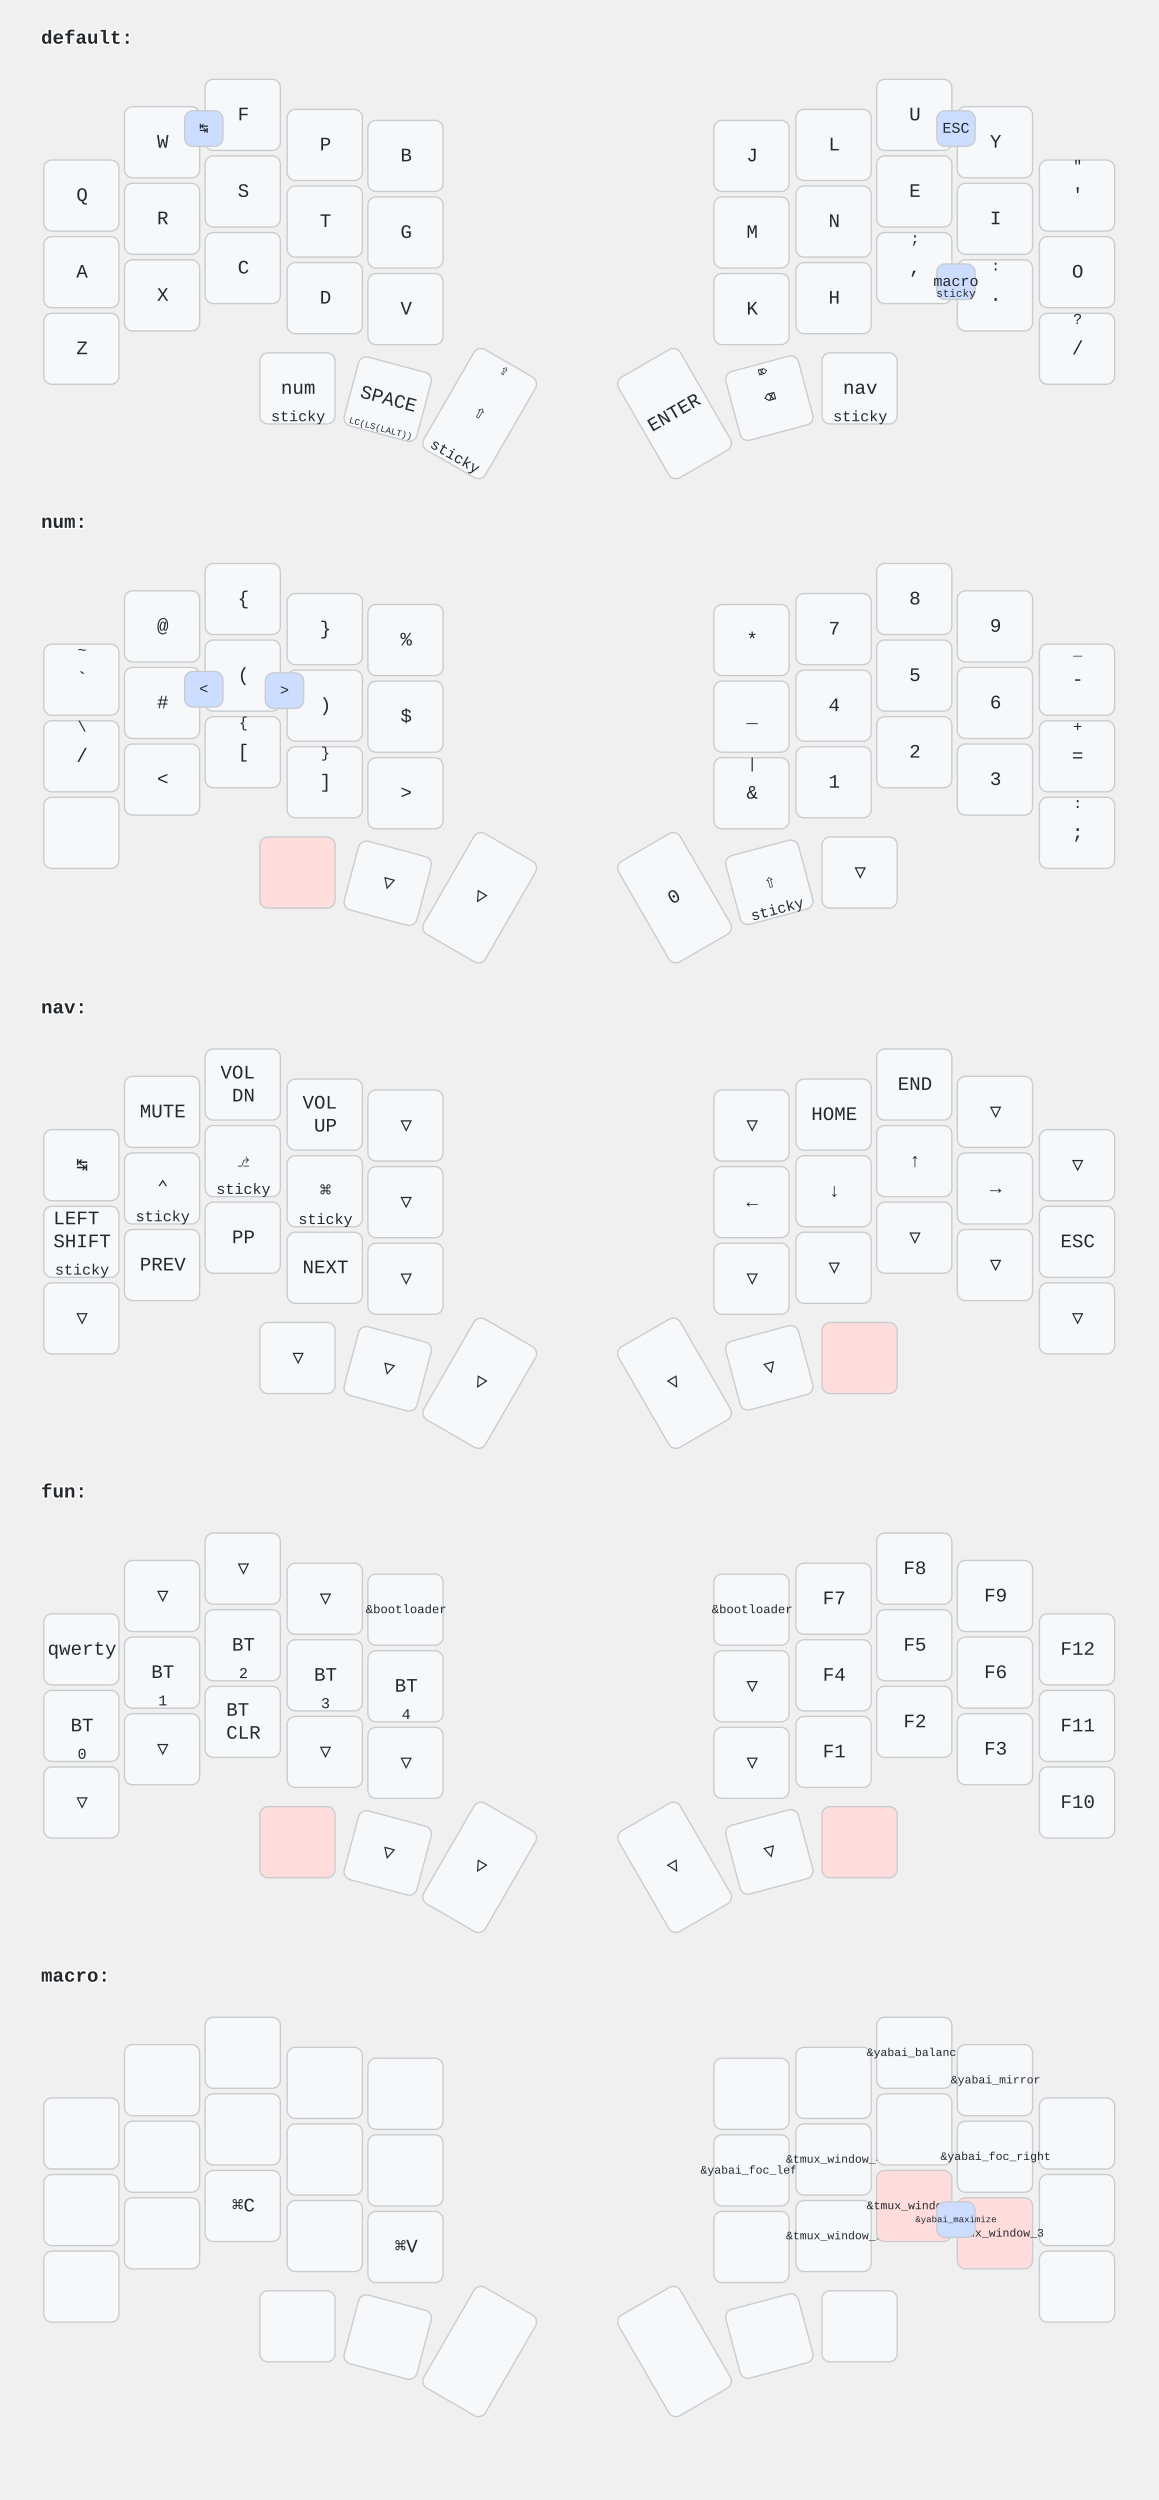
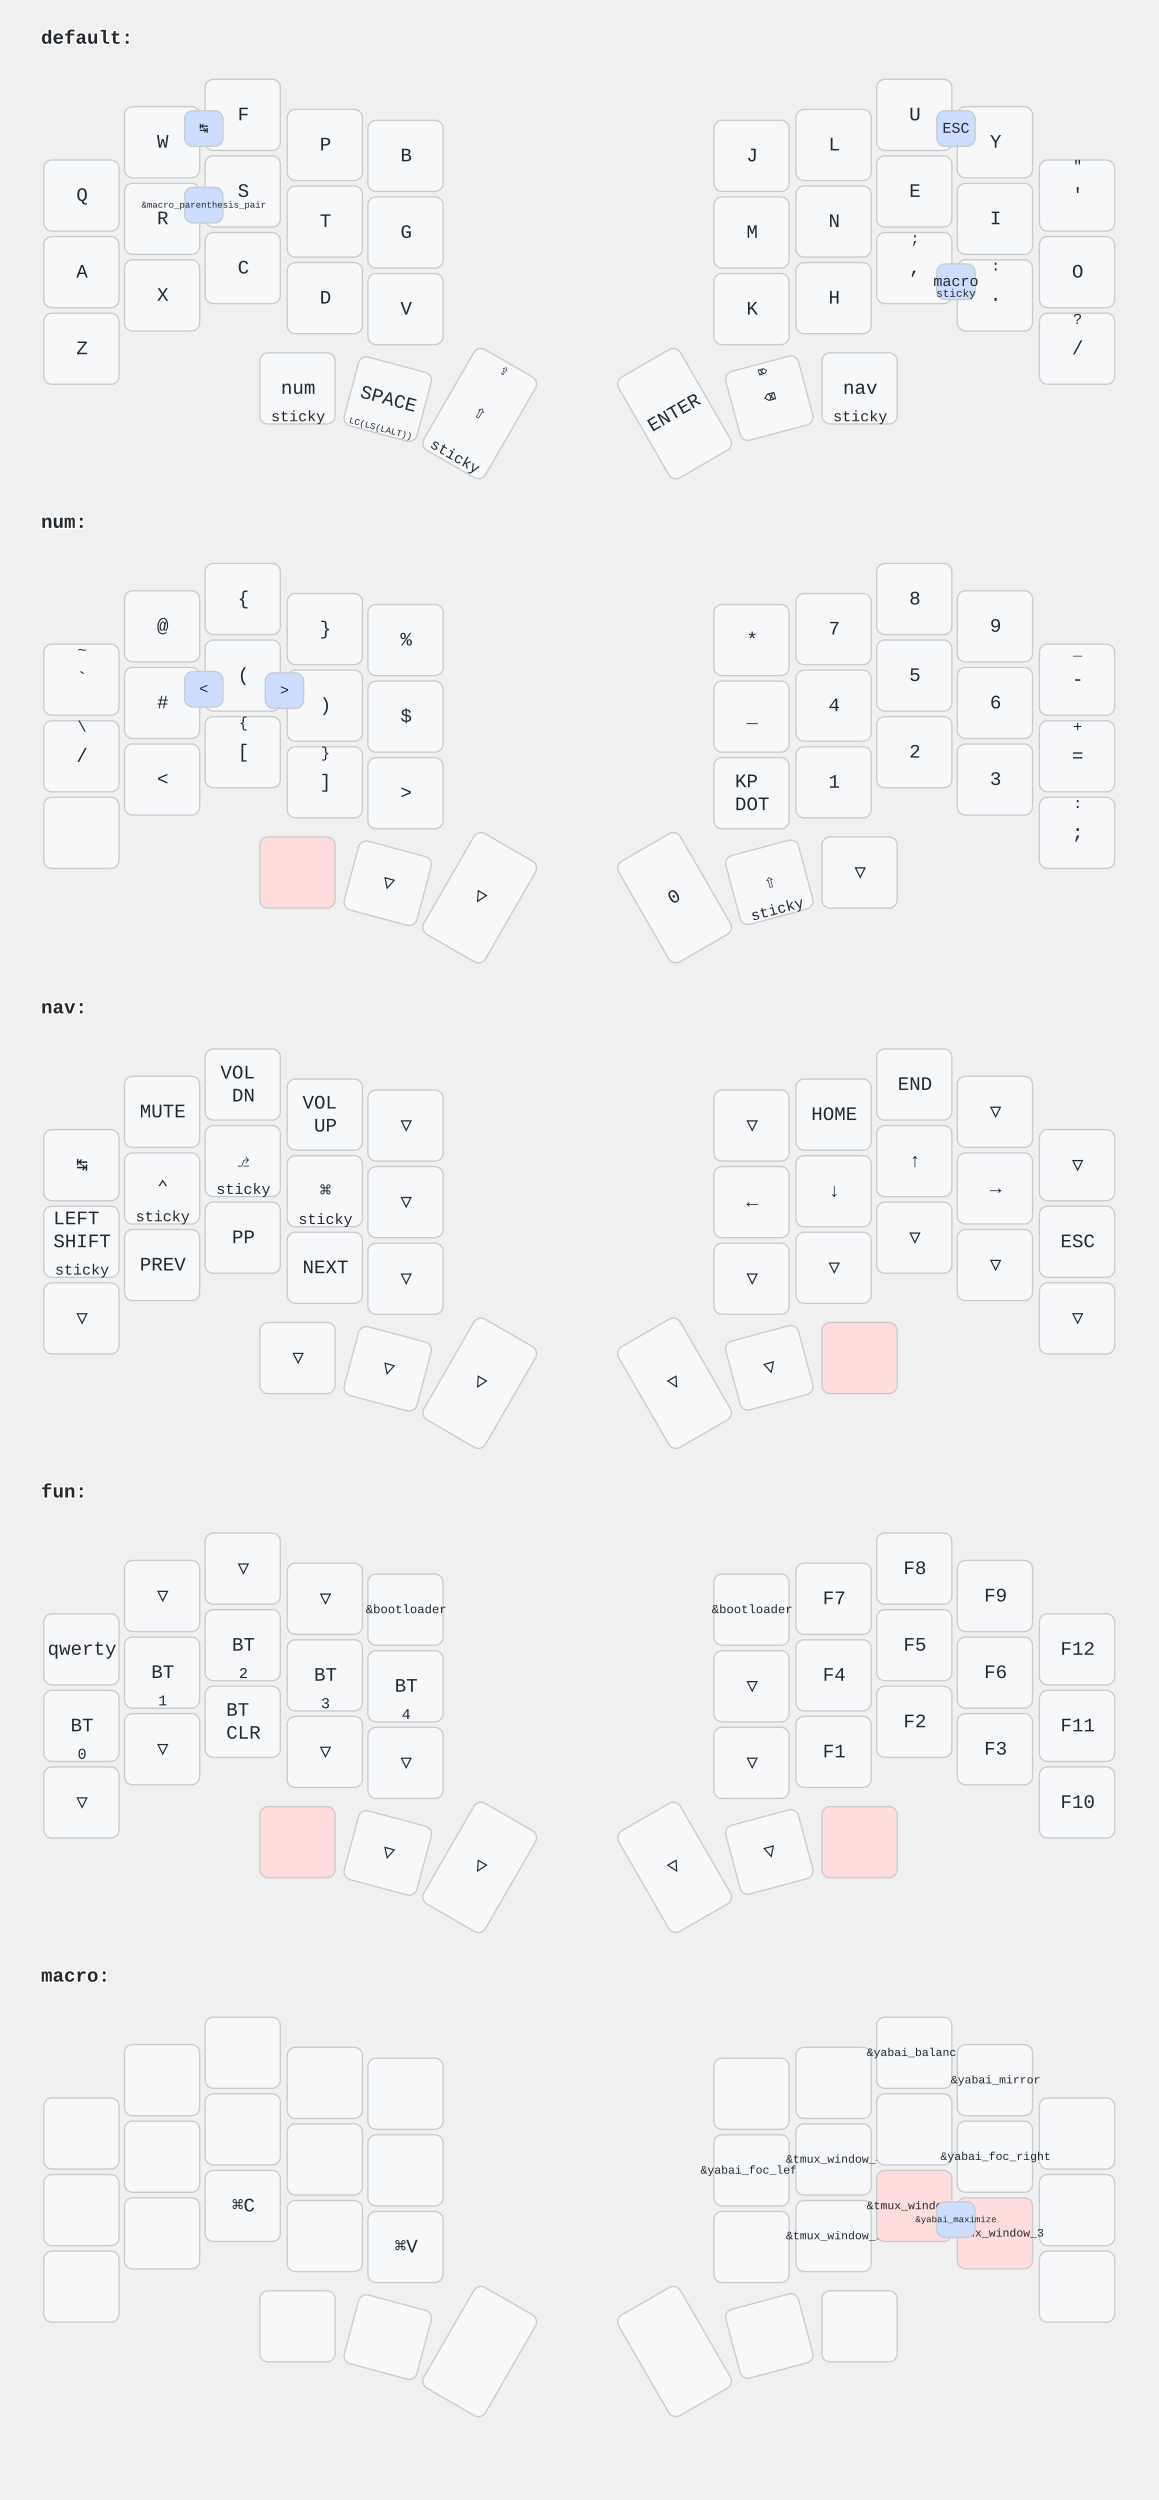
<svg xmlns="http://www.w3.org/2000/svg" width="847" height="1828" viewBox="0 0 847 1828" class="keymap">
  <style>/* font and background color specifications */
svg {
    font-family: SFMono-Regular,Consolas,Liberation Mono,Menlo,monospace;
    font-size: 14px;
    font-kerning: normal;
    text-rendering: optimizeLegibility;
    fill: #24292e;
}

/* default key styling */
rect {
    fill: #f6f8fa;
    stroke: #c9cccf;
    stroke-width: 1;
}

/* color accent for combo boxes */
rect.combo {
    fill: #cdf;
}

/* color accent for held keys */
rect.held, rect.combo.held {
    fill: #fdd;
}

/* color accent for ghost (optional) keys */
rect.ghost, rect.combo.ghost {
    fill: #ddd;
}

text {
    text-anchor: middle;
    dominant-baseline: middle;
}

/* styling for layer labels */
text.label {
    font-weight: bold;
    text-anchor: start;
    stroke: white;
    stroke-width: 2;
    paint-order: stroke;
}

/* styling for combo tap, and key hold/shifted label text */
text.combo, text.hold, text.shifted {
    font-size: 11px;
}

text.hold {
    text-anchor: middle;
    dominant-baseline: auto;
}

text.shifted {
    text-anchor: middle;
    dominant-baseline: hanging;
}

/* styling for hold/shifted label text in combo box */
text.combo.hold, text.combo.shifted {
    font-size: 8px;
}

/* styling for combo dendrons */
path {
    stroke-width: 1;
    stroke: gray;
    fill: none;
}
</style>
  <g transform="translate(30, 0)" class="layer-default">
    <text x="0" y="28" class="label">default:</text>
    <g transform="translate(0, 56)">
      <g transform="translate(30, 87)" class="key keypos-0">
        <rect rx="6" ry="6" x="-28" y="-26" width="55" height="52" class="key" />
        <text x="0" y="0" class="key tap">Q</text>
      </g>
      <g transform="translate(89, 48)" class="key keypos-1">
        <rect rx="6" ry="6" x="-28" y="-26" width="55" height="52" class="key" />
        <text x="0" y="0" class="key tap">W</text>
      </g>
      <g transform="translate(148, 28)" class="key keypos-2">
        <rect rx="6" ry="6" x="-28" y="-26" width="55" height="52" class="key" />
        <text x="0" y="0" class="key tap">F</text>
      </g>
      <g transform="translate(208, 50)" class="key keypos-3">
        <rect rx="6" ry="6" x="-28" y="-26" width="55" height="52" class="key" />
        <text x="0" y="0" class="key tap">P</text>
      </g>
      <g transform="translate(267, 58)" class="key keypos-4">
        <rect rx="6" ry="6" x="-28" y="-26" width="55" height="52" class="key" />
        <text x="0" y="0" class="key tap">B</text>
      </g>
      <g transform="translate(520, 58)" class="key keypos-5">
        <rect rx="6" ry="6" x="-28" y="-26" width="55" height="52" class="key" />
        <text x="0" y="0" class="key tap">J</text>
      </g>
      <g transform="translate(580, 50)" class="key keypos-6">
        <rect rx="6" ry="6" x="-28" y="-26" width="55" height="52" class="key" />
        <text x="0" y="0" class="key tap">L</text>
      </g>
      <g transform="translate(639, 28)" class="key keypos-7">
        <rect rx="6" ry="6" x="-28" y="-26" width="55" height="52" class="key" />
        <text x="0" y="0" class="key tap">U</text>
      </g>
      <g transform="translate(698, 48)" class="key keypos-8">
        <rect rx="6" ry="6" x="-28" y="-26" width="55" height="52" class="key" />
        <text x="0" y="0" class="key tap">Y</text>
      </g>
      <g transform="translate(758, 87)" class="key keypos-9">
        <rect rx="6" ry="6" x="-28" y="-26" width="55" height="52" class="key" />
        <text x="0" y="0" class="key tap">'</text>
        <text x="0" y="-24" class="key shifted">"</text>
      </g>
      <g transform="translate(30, 143)" class="key keypos-10">
        <rect rx="6" ry="6" x="-28" y="-26" width="55" height="52" class="key" />
        <text x="0" y="0" class="key tap">A</text>
      </g>
      <g transform="translate(89, 104)" class="key keypos-11">
        <rect rx="6" ry="6" x="-28" y="-26" width="55" height="52" class="key" />
        <text x="0" y="0" class="key tap">R</text>
      </g>
      <g transform="translate(148, 84)" class="key keypos-12">
        <rect rx="6" ry="6" x="-28" y="-26" width="55" height="52" class="key" />
        <text x="0" y="0" class="key tap">S</text>
      </g>
      <g transform="translate(208, 106)" class="key keypos-13">
        <rect rx="6" ry="6" x="-28" y="-26" width="55" height="52" class="key" />
        <text x="0" y="0" class="key tap">T</text>
      </g>
      <g transform="translate(267, 114)" class="key keypos-14">
        <rect rx="6" ry="6" x="-28" y="-26" width="55" height="52" class="key" />
        <text x="0" y="0" class="key tap">G</text>
      </g>
      <g transform="translate(520, 114)" class="key keypos-15">
        <rect rx="6" ry="6" x="-28" y="-26" width="55" height="52" class="key" />
        <text x="0" y="0" class="key tap">M</text>
      </g>
      <g transform="translate(580, 106)" class="key keypos-16">
        <rect rx="6" ry="6" x="-28" y="-26" width="55" height="52" class="key" />
        <text x="0" y="0" class="key tap">N</text>
      </g>
      <g transform="translate(639, 84)" class="key keypos-17">
        <rect rx="6" ry="6" x="-28" y="-26" width="55" height="52" class="key" />
        <text x="0" y="0" class="key tap">E</text>
      </g>
      <g transform="translate(698, 104)" class="key keypos-18">
        <rect rx="6" ry="6" x="-28" y="-26" width="55" height="52" class="key" />
        <text x="0" y="0" class="key tap">I</text>
      </g>
      <g transform="translate(758, 143)" class="key keypos-19">
        <rect rx="6" ry="6" x="-28" y="-26" width="55" height="52" class="key" />
        <text x="0" y="0" class="key tap">O</text>
      </g>
      <g transform="translate(30, 199)" class="key keypos-20">
        <rect rx="6" ry="6" x="-28" y="-26" width="55" height="52" class="key" />
        <text x="0" y="0" class="key tap">Z</text>
      </g>
      <g transform="translate(89, 160)" class="key keypos-21">
        <rect rx="6" ry="6" x="-28" y="-26" width="55" height="52" class="key" />
        <text x="0" y="0" class="key tap">X</text>
      </g>
      <g transform="translate(148, 140)" class="key keypos-22">
        <rect rx="6" ry="6" x="-28" y="-26" width="55" height="52" class="key" />
        <text x="0" y="0" class="key tap">C</text>
      </g>
      <g transform="translate(208, 162)" class="key keypos-23">
        <rect rx="6" ry="6" x="-28" y="-26" width="55" height="52" class="key" />
        <text x="0" y="0" class="key tap">D</text>
      </g>
      <g transform="translate(267, 170)" class="key keypos-24">
        <rect rx="6" ry="6" x="-28" y="-26" width="55" height="52" class="key" />
        <text x="0" y="0" class="key tap">V</text>
      </g>
      <g transform="translate(520, 170)" class="key keypos-25">
        <rect rx="6" ry="6" x="-28" y="-26" width="55" height="52" class="key" />
        <text x="0" y="0" class="key tap">K</text>
      </g>
      <g transform="translate(580, 162)" class="key keypos-26">
        <rect rx="6" ry="6" x="-28" y="-26" width="55" height="52" class="key" />
        <text x="0" y="0" class="key tap">H</text>
      </g>
      <g transform="translate(639, 140)" class="key keypos-27">
        <rect rx="6" ry="6" x="-28" y="-26" width="55" height="52" class="key" />
        <text x="0" y="0" class="key tap">,</text>
        <text x="0" y="-24" class="key shifted">;</text>
      </g>
      <g transform="translate(698, 160)" class="key keypos-28">
        <rect rx="6" ry="6" x="-28" y="-26" width="55" height="52" class="key" />
        <text x="0" y="0" class="key tap">.</text>
        <text x="0" y="-24" class="key shifted">:</text>
      </g>
      <g transform="translate(758, 199)" class="key keypos-29">
        <rect rx="6" ry="6" x="-28" y="-26" width="55" height="52" class="key" />
        <text x="0" y="0" class="key tap">/</text>
        <text x="0" y="-24" class="key shifted">?</text>
      </g>
      <g transform="translate(188, 228)" class="key keypos-30">
        <rect rx="6" ry="6" x="-28" y="-26" width="55" height="52" class="key" />
        <text x="0" y="0" class="key tap">num</text>
        <text x="0" y="24" class="key hold">sticky</text>
      </g>
      <g transform="translate(254, 236) rotate(15.0)" class="key keypos-31">
        <rect rx="6" ry="6" x="-28" y="-26" width="55" height="52" class="key" />
        <text x="0" y="0" class="key tap">SPACE</text>
        <text x="0" y="24" class="key hold">
          <tspan style="font-size: 60%">LC(LS(LALT))</tspan>
        </text>
      </g>
      <g transform="translate(321, 246) rotate(30.0)" class="key keypos-32">
        <rect rx="6" ry="6" x="-26" y="-42" width="52" height="85" class="key" />
        <text x="0" y="0" class="key tap">⇧</text>
        <text x="0" y="40" class="key hold">sticky</text>
        <text x="0" y="-40" class="key shifted">⇪</text>
      </g>
      <g transform="translate(463, 246) rotate(-30.0)" class="key keypos-33">
        <rect rx="6" ry="6" x="-26" y="-42" width="52" height="85" class="key" />
        <text x="0" y="0" class="key tap">ENTER</text>
      </g>
      <g transform="translate(533, 235) rotate(-15.0)" class="key keypos-34">
        <rect rx="6" ry="6" x="-28" y="-26" width="55" height="52" class="key" />
        <text x="0" y="0" class="key tap">⌫</text>
        <text x="0" y="-24" class="key shifted">⌦</text>
      </g>
      <g transform="translate(599, 228)" class="key keypos-35">
        <rect rx="6" ry="6" x="-28" y="-26" width="55" height="52" class="key" />
        <text x="0" y="0" class="key tap">nav</text>
        <text x="0" y="24" class="key hold">sticky</text>
      </g>
      <g class="combo combopos-0">
        <rect rx="6" ry="6" x="105" y="25" width="28" height="26" class="combo" />
        <text x="119" y="38" class="combo tap">↹</text>
      </g>
      <g class="combo combopos-1">
        <rect rx="6" ry="6" x="655" y="25" width="28" height="26" class="combo" />
        <text x="669" y="38" class="combo tap">ESC</text>
      </g>
      <g class="combo combopos-2">
        <rect rx="6" ry="6" x="655" y="137" width="28" height="26" class="combo" />
        <text x="669" y="150" class="combo tap">macro</text>
        <text x="669" y="161" class="combo hold">sticky</text>
      </g>
+       <g class="combo combopos-3">
+         <rect rx="6" ry="6" x="105" y="81" width="28" height="26" class="combo" />
+         <text x="119" y="94" class="combo tap">
+           <tspan style="font-size: 60%">&amp;macro_parenthesis_pair</tspan>
+         </text>
+       </g>
    </g>
  </g>
  <g transform="translate(30, 354)" class="layer-num">
    <text x="0" y="28" class="label">num:</text>
    <g transform="translate(0, 56)">
      <g transform="translate(30, 87)" class="key keypos-0">
        <rect rx="6" ry="6" x="-28" y="-26" width="55" height="52" class="key" />
        <text x="0" y="0" class="key tap">`</text>
        <text x="0" y="-24" class="key shifted">~</text>
      </g>
      <g transform="translate(89, 48)" class="key keypos-1">
        <rect rx="6" ry="6" x="-28" y="-26" width="55" height="52" class="key" />
        <text x="0" y="0" class="key tap">@</text>
      </g>
      <g transform="translate(148, 28)" class="key keypos-2">
        <rect rx="6" ry="6" x="-28" y="-26" width="55" height="52" class="key" />
        <text x="0" y="0" class="key tap">{</text>
      </g>
      <g transform="translate(208, 50)" class="key keypos-3">
        <rect rx="6" ry="6" x="-28" y="-26" width="55" height="52" class="key" />
        <text x="0" y="0" class="key tap">}</text>
      </g>
      <g transform="translate(267, 58)" class="key keypos-4">
        <rect rx="6" ry="6" x="-28" y="-26" width="55" height="52" class="key" />
        <text x="0" y="0" class="key tap">%</text>
      </g>
      <g transform="translate(520, 58)" class="key keypos-5">
        <rect rx="6" ry="6" x="-28" y="-26" width="55" height="52" class="key" />
        <text x="0" y="0" class="key tap">*</text>
      </g>
      <g transform="translate(580, 50)" class="key keypos-6">
        <rect rx="6" ry="6" x="-28" y="-26" width="55" height="52" class="key" />
        <text x="0" y="0" class="key tap">7</text>
      </g>
      <g transform="translate(639, 28)" class="key keypos-7">
        <rect rx="6" ry="6" x="-28" y="-26" width="55" height="52" class="key" />
        <text x="0" y="0" class="key tap">8</text>
      </g>
      <g transform="translate(698, 48)" class="key keypos-8">
        <rect rx="6" ry="6" x="-28" y="-26" width="55" height="52" class="key" />
        <text x="0" y="0" class="key tap">9</text>
      </g>
      <g transform="translate(758, 87)" class="key keypos-9">
        <rect rx="6" ry="6" x="-28" y="-26" width="55" height="52" class="key" />
        <text x="0" y="0" class="key tap">-</text>
        <text x="0" y="-24" class="key shifted">_</text>
      </g>
      <g transform="translate(30, 143)" class="key keypos-10">
        <rect rx="6" ry="6" x="-28" y="-26" width="55" height="52" class="key" />
        <text x="0" y="0" class="key tap">/</text>
        <text x="0" y="-24" class="key shifted">\</text>
      </g>
      <g transform="translate(89, 104)" class="key keypos-11">
        <rect rx="6" ry="6" x="-28" y="-26" width="55" height="52" class="key" />
        <text x="0" y="0" class="key tap">#</text>
      </g>
      <g transform="translate(148, 84)" class="key keypos-12">
        <rect rx="6" ry="6" x="-28" y="-26" width="55" height="52" class="key" />
        <text x="0" y="0" class="key tap">(</text>
      </g>
      <g transform="translate(208, 106)" class="key keypos-13">
        <rect rx="6" ry="6" x="-28" y="-26" width="55" height="52" class="key" />
        <text x="0" y="0" class="key tap">)</text>
      </g>
      <g transform="translate(267, 114)" class="key keypos-14">
        <rect rx="6" ry="6" x="-28" y="-26" width="55" height="52" class="key" />
        <text x="0" y="0" class="key tap">$</text>
      </g>
      <g transform="translate(520, 114)" class="key keypos-15">
        <rect rx="6" ry="6" x="-28" y="-26" width="55" height="52" class="key" />
        <text x="0" y="0" class="key tap">_</text>
      </g>
      <g transform="translate(580, 106)" class="key keypos-16">
        <rect rx="6" ry="6" x="-28" y="-26" width="55" height="52" class="key" />
        <text x="0" y="0" class="key tap">4</text>
      </g>
      <g transform="translate(639, 84)" class="key keypos-17">
        <rect rx="6" ry="6" x="-28" y="-26" width="55" height="52" class="key" />
        <text x="0" y="0" class="key tap">5</text>
      </g>
      <g transform="translate(698, 104)" class="key keypos-18">
        <rect rx="6" ry="6" x="-28" y="-26" width="55" height="52" class="key" />
        <text x="0" y="0" class="key tap">6</text>
      </g>
      <g transform="translate(758, 143)" class="key keypos-19">
        <rect rx="6" ry="6" x="-28" y="-26" width="55" height="52" class="key" />
        <text x="0" y="0" class="key tap">=</text>
        <text x="0" y="-24" class="key shifted">+</text>
      </g>
      <g transform="translate(30, 199)" class="key keypos-20">
        <rect rx="6" ry="6" x="-28" y="-26" width="55" height="52" class="key" />
      </g>
      <g transform="translate(89, 160)" class="key keypos-21">
        <rect rx="6" ry="6" x="-28" y="-26" width="55" height="52" class="key" />
        <text x="0" y="0" class="key tap">&lt;</text>
      </g>
      <g transform="translate(148, 140)" class="key keypos-22">
        <rect rx="6" ry="6" x="-28" y="-26" width="55" height="52" class="key" />
        <text x="0" y="0" class="key tap">[</text>
        <text x="0" y="-24" class="key shifted">{</text>
      </g>
      <g transform="translate(208, 162)" class="key keypos-23">
        <rect rx="6" ry="6" x="-28" y="-26" width="55" height="52" class="key" />
        <text x="0" y="0" class="key tap">]</text>
        <text x="0" y="-24" class="key shifted">}</text>
      </g>
      <g transform="translate(267, 170)" class="key keypos-24">
        <rect rx="6" ry="6" x="-28" y="-26" width="55" height="52" class="key" />
        <text x="0" y="0" class="key tap">&gt;</text>
      </g>
      <g transform="translate(520, 170)" class="key keypos-25">
        <rect rx="6" ry="6" x="-28" y="-26" width="55" height="52" class="key" />
-         <text x="0" y="0" class="key tap">&amp;</text>
-         <text x="0" y="-24" class="key shifted">|</text>
+         <text x="0" y="0" class="key tap">
+           <tspan x="0" dy="-0.6em">KP</tspan>
+           <tspan x="0" dy="1.2em">DOT</tspan>
+         </text>
      </g>
      <g transform="translate(580, 162)" class="key keypos-26">
        <rect rx="6" ry="6" x="-28" y="-26" width="55" height="52" class="key" />
        <text x="0" y="0" class="key tap">1</text>
      </g>
      <g transform="translate(639, 140)" class="key keypos-27">
        <rect rx="6" ry="6" x="-28" y="-26" width="55" height="52" class="key" />
        <text x="0" y="0" class="key tap">2</text>
      </g>
      <g transform="translate(698, 160)" class="key keypos-28">
        <rect rx="6" ry="6" x="-28" y="-26" width="55" height="52" class="key" />
        <text x="0" y="0" class="key tap">3</text>
      </g>
      <g transform="translate(758, 199)" class="key keypos-29">
        <rect rx="6" ry="6" x="-28" y="-26" width="55" height="52" class="key" />
        <text x="0" y="0" class="key tap">;</text>
        <text x="0" y="-24" class="key shifted">:</text>
      </g>
      <g transform="translate(188, 228)" class="key held keypos-30">
        <rect rx="6" ry="6" x="-28" y="-26" width="55" height="52" class="key held" />
      </g>
      <g transform="translate(254, 236) rotate(15.0)" class="key trans keypos-31">
        <rect rx="6" ry="6" x="-28" y="-26" width="55" height="52" class="key trans" />
        <text x="0" y="0" class="key trans tap">▽</text>
      </g>
      <g transform="translate(321, 246) rotate(30.0)" class="key trans keypos-32">
        <rect rx="6" ry="6" x="-26" y="-42" width="52" height="85" class="key trans" />
        <text x="0" y="0" class="key trans tap">▽</text>
      </g>
      <g transform="translate(463, 246) rotate(-30.0)" class="key keypos-33">
        <rect rx="6" ry="6" x="-26" y="-42" width="52" height="85" class="key" />
        <text x="0" y="0" class="key tap">0</text>
      </g>
      <g transform="translate(533, 235) rotate(-15.0)" class="key keypos-34">
        <rect rx="6" ry="6" x="-28" y="-26" width="55" height="52" class="key" />
        <text x="0" y="0" class="key tap">⇧</text>
        <text x="0" y="24" class="key hold">sticky</text>
      </g>
      <g transform="translate(599, 228)" class="key trans keypos-35">
        <rect rx="6" ry="6" x="-28" y="-26" width="55" height="52" class="key trans" />
        <text x="0" y="0" class="key trans tap">▽</text>
      </g>
      <g class="combo combopos-0">
        <rect rx="6" ry="6" x="105" y="81" width="28" height="26" class="combo" />
        <text x="119" y="94" class="combo tap">&lt;</text>
      </g>
      <g class="combo combopos-1">
        <rect rx="6" ry="6" x="164" y="82" width="28" height="26" class="combo" />
        <text x="178" y="95" class="combo tap">&gt;</text>
      </g>
    </g>
  </g>
  <g transform="translate(30, 709)" class="layer-nav">
    <text x="0" y="28" class="label">nav:</text>
    <g transform="translate(0, 56)">
      <g transform="translate(30, 87)" class="key keypos-0">
        <rect rx="6" ry="6" x="-28" y="-26" width="55" height="52" class="key" />
        <text x="0" y="0" class="key tap">↹</text>
      </g>
      <g transform="translate(89, 48)" class="key keypos-1">
        <rect rx="6" ry="6" x="-28" y="-26" width="55" height="52" class="key" />
        <text x="0" y="0" class="key tap">MUTE</text>
      </g>
      <g transform="translate(148, 28)" class="key keypos-2">
        <rect rx="6" ry="6" x="-28" y="-26" width="55" height="52" class="key" />
        <text x="0" y="0" class="key tap">
          <tspan x="0" dy="-0.6em">VOL</tspan>
          <tspan x="0" dy="1.2em">DN</tspan>
        </text>
      </g>
      <g transform="translate(208, 50)" class="key keypos-3">
        <rect rx="6" ry="6" x="-28" y="-26" width="55" height="52" class="key" />
        <text x="0" y="0" class="key tap">
          <tspan x="0" dy="-0.6em">VOL</tspan>
          <tspan x="0" dy="1.2em">UP</tspan>
        </text>
      </g>
      <g transform="translate(267, 58)" class="key trans keypos-4">
        <rect rx="6" ry="6" x="-28" y="-26" width="55" height="52" class="key trans" />
        <text x="0" y="0" class="key trans tap">▽</text>
      </g>
      <g transform="translate(520, 58)" class="key trans keypos-5">
        <rect rx="6" ry="6" x="-28" y="-26" width="55" height="52" class="key trans" />
        <text x="0" y="0" class="key trans tap">▽</text>
      </g>
      <g transform="translate(580, 50)" class="key keypos-6">
        <rect rx="6" ry="6" x="-28" y="-26" width="55" height="52" class="key" />
        <text x="0" y="0" class="key tap">HOME</text>
      </g>
      <g transform="translate(639, 28)" class="key keypos-7">
        <rect rx="6" ry="6" x="-28" y="-26" width="55" height="52" class="key" />
        <text x="0" y="0" class="key tap">END</text>
      </g>
      <g transform="translate(698, 48)" class="key trans keypos-8">
        <rect rx="6" ry="6" x="-28" y="-26" width="55" height="52" class="key trans" />
        <text x="0" y="0" class="key trans tap">▽</text>
      </g>
      <g transform="translate(758, 87)" class="key trans keypos-9">
        <rect rx="6" ry="6" x="-28" y="-26" width="55" height="52" class="key trans" />
        <text x="0" y="0" class="key trans tap">▽</text>
      </g>
      <g transform="translate(30, 143)" class="key keypos-10">
        <rect rx="6" ry="6" x="-28" y="-26" width="55" height="52" class="key" />
        <text x="0" y="0" class="key tap">
          <tspan x="0" dy="-1.2em">LEFT</tspan>
          <tspan x="0" dy="1.2em">SHIFT</tspan>
        </text>
        <text x="0" y="24" class="key hold">sticky</text>
      </g>
      <g transform="translate(89, 104)" class="key keypos-11">
        <rect rx="6" ry="6" x="-28" y="-26" width="55" height="52" class="key" />
        <text x="0" y="0" class="key tap">⌃</text>
        <text x="0" y="24" class="key hold">sticky</text>
      </g>
      <g transform="translate(148, 84)" class="key keypos-12">
        <rect rx="6" ry="6" x="-28" y="-26" width="55" height="52" class="key" />
        <text x="0" y="0" class="key tap">⎇</text>
        <text x="0" y="24" class="key hold">sticky</text>
      </g>
      <g transform="translate(208, 106)" class="key keypos-13">
        <rect rx="6" ry="6" x="-28" y="-26" width="55" height="52" class="key" />
        <text x="0" y="0" class="key tap">⌘</text>
        <text x="0" y="24" class="key hold">sticky</text>
      </g>
      <g transform="translate(267, 114)" class="key trans keypos-14">
        <rect rx="6" ry="6" x="-28" y="-26" width="55" height="52" class="key trans" />
        <text x="0" y="0" class="key trans tap">▽</text>
      </g>
      <g transform="translate(520, 114)" class="key keypos-15">
        <rect rx="6" ry="6" x="-28" y="-26" width="55" height="52" class="key" />
        <text x="0" y="0" class="key tap">←</text>
      </g>
      <g transform="translate(580, 106)" class="key keypos-16">
        <rect rx="6" ry="6" x="-28" y="-26" width="55" height="52" class="key" />
        <text x="0" y="0" class="key tap">↓</text>
      </g>
      <g transform="translate(639, 84)" class="key keypos-17">
        <rect rx="6" ry="6" x="-28" y="-26" width="55" height="52" class="key" />
        <text x="0" y="0" class="key tap">↑</text>
      </g>
      <g transform="translate(698, 104)" class="key keypos-18">
        <rect rx="6" ry="6" x="-28" y="-26" width="55" height="52" class="key" />
        <text x="0" y="0" class="key tap">→</text>
      </g>
      <g transform="translate(758, 143)" class="key keypos-19">
        <rect rx="6" ry="6" x="-28" y="-26" width="55" height="52" class="key" />
        <text x="0" y="0" class="key tap">ESC</text>
      </g>
      <g transform="translate(30, 199)" class="key trans keypos-20">
        <rect rx="6" ry="6" x="-28" y="-26" width="55" height="52" class="key trans" />
        <text x="0" y="0" class="key trans tap">▽</text>
      </g>
      <g transform="translate(89, 160)" class="key keypos-21">
        <rect rx="6" ry="6" x="-28" y="-26" width="55" height="52" class="key" />
        <text x="0" y="0" class="key tap">PREV</text>
      </g>
      <g transform="translate(148, 140)" class="key keypos-22">
        <rect rx="6" ry="6" x="-28" y="-26" width="55" height="52" class="key" />
        <text x="0" y="0" class="key tap">PP</text>
      </g>
      <g transform="translate(208, 162)" class="key keypos-23">
        <rect rx="6" ry="6" x="-28" y="-26" width="55" height="52" class="key" />
        <text x="0" y="0" class="key tap">NEXT</text>
      </g>
      <g transform="translate(267, 170)" class="key trans keypos-24">
        <rect rx="6" ry="6" x="-28" y="-26" width="55" height="52" class="key trans" />
        <text x="0" y="0" class="key trans tap">▽</text>
      </g>
      <g transform="translate(520, 170)" class="key trans keypos-25">
        <rect rx="6" ry="6" x="-28" y="-26" width="55" height="52" class="key trans" />
        <text x="0" y="0" class="key trans tap">▽</text>
      </g>
      <g transform="translate(580, 162)" class="key trans keypos-26">
        <rect rx="6" ry="6" x="-28" y="-26" width="55" height="52" class="key trans" />
        <text x="0" y="0" class="key trans tap">▽</text>
      </g>
      <g transform="translate(639, 140)" class="key trans keypos-27">
        <rect rx="6" ry="6" x="-28" y="-26" width="55" height="52" class="key trans" />
        <text x="0" y="0" class="key trans tap">▽</text>
      </g>
      <g transform="translate(698, 160)" class="key trans keypos-28">
        <rect rx="6" ry="6" x="-28" y="-26" width="55" height="52" class="key trans" />
        <text x="0" y="0" class="key trans tap">▽</text>
      </g>
      <g transform="translate(758, 199)" class="key trans keypos-29">
        <rect rx="6" ry="6" x="-28" y="-26" width="55" height="52" class="key trans" />
        <text x="0" y="0" class="key trans tap">▽</text>
      </g>
      <g transform="translate(188, 228)" class="key trans keypos-30">
        <rect rx="6" ry="6" x="-28" y="-26" width="55" height="52" class="key trans" />
        <text x="0" y="0" class="key trans tap">▽</text>
      </g>
      <g transform="translate(254, 236) rotate(15.0)" class="key trans keypos-31">
        <rect rx="6" ry="6" x="-28" y="-26" width="55" height="52" class="key trans" />
        <text x="0" y="0" class="key trans tap">▽</text>
      </g>
      <g transform="translate(321, 246) rotate(30.0)" class="key trans keypos-32">
        <rect rx="6" ry="6" x="-26" y="-42" width="52" height="85" class="key trans" />
        <text x="0" y="0" class="key trans tap">▽</text>
      </g>
      <g transform="translate(463, 246) rotate(-30.0)" class="key trans keypos-33">
        <rect rx="6" ry="6" x="-26" y="-42" width="52" height="85" class="key trans" />
        <text x="0" y="0" class="key trans tap">▽</text>
      </g>
      <g transform="translate(533, 235) rotate(-15.0)" class="key trans keypos-34">
        <rect rx="6" ry="6" x="-28" y="-26" width="55" height="52" class="key trans" />
        <text x="0" y="0" class="key trans tap">▽</text>
      </g>
      <g transform="translate(599, 228)" class="key held keypos-35">
        <rect rx="6" ry="6" x="-28" y="-26" width="55" height="52" class="key held" />
      </g>
    </g>
  </g>
  <g transform="translate(30, 1063)" class="layer-fun">
    <text x="0" y="28" class="label">fun:</text>
    <g transform="translate(0, 56)">
      <g transform="translate(30, 87)" class="key keypos-0">
        <rect rx="6" ry="6" x="-28" y="-26" width="55" height="52" class="key" />
        <text x="0" y="0" class="key tap">qwerty</text>
      </g>
      <g transform="translate(89, 48)" class="key trans keypos-1">
        <rect rx="6" ry="6" x="-28" y="-26" width="55" height="52" class="key trans" />
        <text x="0" y="0" class="key trans tap">▽</text>
      </g>
      <g transform="translate(148, 28)" class="key trans keypos-2">
        <rect rx="6" ry="6" x="-28" y="-26" width="55" height="52" class="key trans" />
        <text x="0" y="0" class="key trans tap">▽</text>
      </g>
      <g transform="translate(208, 50)" class="key trans keypos-3">
        <rect rx="6" ry="6" x="-28" y="-26" width="55" height="52" class="key trans" />
        <text x="0" y="0" class="key trans tap">▽</text>
      </g>
      <g transform="translate(267, 58)" class="key keypos-4">
        <rect rx="6" ry="6" x="-28" y="-26" width="55" height="52" class="key" />
        <text x="0" y="0" class="key tap">
          <tspan style="font-size: 64%">&amp;bootloader</tspan>
        </text>
      </g>
      <g transform="translate(520, 58)" class="key keypos-5">
        <rect rx="6" ry="6" x="-28" y="-26" width="55" height="52" class="key" />
        <text x="0" y="0" class="key tap">
          <tspan style="font-size: 64%">&amp;bootloader</tspan>
        </text>
      </g>
      <g transform="translate(580, 50)" class="key keypos-6">
        <rect rx="6" ry="6" x="-28" y="-26" width="55" height="52" class="key" />
        <text x="0" y="0" class="key tap">F7</text>
      </g>
      <g transform="translate(639, 28)" class="key keypos-7">
        <rect rx="6" ry="6" x="-28" y="-26" width="55" height="52" class="key" />
        <text x="0" y="0" class="key tap">F8</text>
      </g>
      <g transform="translate(698, 48)" class="key keypos-8">
        <rect rx="6" ry="6" x="-28" y="-26" width="55" height="52" class="key" />
        <text x="0" y="0" class="key tap">F9</text>
      </g>
      <g transform="translate(758, 87)" class="key keypos-9">
        <rect rx="6" ry="6" x="-28" y="-26" width="55" height="52" class="key" />
        <text x="0" y="0" class="key tap">F12</text>
      </g>
      <g transform="translate(30, 143)" class="key keypos-10">
        <rect rx="6" ry="6" x="-28" y="-26" width="55" height="52" class="key" />
        <text x="0" y="0" class="key tap">BT</text>
        <text x="0" y="24" class="key hold">0</text>
      </g>
      <g transform="translate(89, 104)" class="key keypos-11">
        <rect rx="6" ry="6" x="-28" y="-26" width="55" height="52" class="key" />
        <text x="0" y="0" class="key tap">BT</text>
        <text x="0" y="24" class="key hold">1</text>
      </g>
      <g transform="translate(148, 84)" class="key keypos-12">
        <rect rx="6" ry="6" x="-28" y="-26" width="55" height="52" class="key" />
        <text x="0" y="0" class="key tap">BT</text>
        <text x="0" y="24" class="key hold">2</text>
      </g>
      <g transform="translate(208, 106)" class="key keypos-13">
        <rect rx="6" ry="6" x="-28" y="-26" width="55" height="52" class="key" />
        <text x="0" y="0" class="key tap">BT</text>
        <text x="0" y="24" class="key hold">3</text>
      </g>
      <g transform="translate(267, 114)" class="key keypos-14">
        <rect rx="6" ry="6" x="-28" y="-26" width="55" height="52" class="key" />
        <text x="0" y="0" class="key tap">BT</text>
        <text x="0" y="24" class="key hold">4</text>
      </g>
      <g transform="translate(520, 114)" class="key trans keypos-15">
        <rect rx="6" ry="6" x="-28" y="-26" width="55" height="52" class="key trans" />
        <text x="0" y="0" class="key trans tap">▽</text>
      </g>
      <g transform="translate(580, 106)" class="key keypos-16">
        <rect rx="6" ry="6" x="-28" y="-26" width="55" height="52" class="key" />
        <text x="0" y="0" class="key tap">F4</text>
      </g>
      <g transform="translate(639, 84)" class="key keypos-17">
        <rect rx="6" ry="6" x="-28" y="-26" width="55" height="52" class="key" />
        <text x="0" y="0" class="key tap">F5</text>
      </g>
      <g transform="translate(698, 104)" class="key keypos-18">
        <rect rx="6" ry="6" x="-28" y="-26" width="55" height="52" class="key" />
        <text x="0" y="0" class="key tap">F6</text>
      </g>
      <g transform="translate(758, 143)" class="key keypos-19">
        <rect rx="6" ry="6" x="-28" y="-26" width="55" height="52" class="key" />
        <text x="0" y="0" class="key tap">F11</text>
      </g>
      <g transform="translate(30, 199)" class="key trans keypos-20">
        <rect rx="6" ry="6" x="-28" y="-26" width="55" height="52" class="key trans" />
        <text x="0" y="0" class="key trans tap">▽</text>
      </g>
      <g transform="translate(89, 160)" class="key trans keypos-21">
        <rect rx="6" ry="6" x="-28" y="-26" width="55" height="52" class="key trans" />
        <text x="0" y="0" class="key trans tap">▽</text>
      </g>
      <g transform="translate(148, 140)" class="key keypos-22">
        <rect rx="6" ry="6" x="-28" y="-26" width="55" height="52" class="key" />
        <text x="0" y="0" class="key tap">
          <tspan x="0" dy="-0.6em">BT</tspan>
          <tspan x="0" dy="1.2em">CLR</tspan>
        </text>
      </g>
      <g transform="translate(208, 162)" class="key trans keypos-23">
        <rect rx="6" ry="6" x="-28" y="-26" width="55" height="52" class="key trans" />
        <text x="0" y="0" class="key trans tap">▽</text>
      </g>
      <g transform="translate(267, 170)" class="key trans keypos-24">
        <rect rx="6" ry="6" x="-28" y="-26" width="55" height="52" class="key trans" />
        <text x="0" y="0" class="key trans tap">▽</text>
      </g>
      <g transform="translate(520, 170)" class="key trans keypos-25">
        <rect rx="6" ry="6" x="-28" y="-26" width="55" height="52" class="key trans" />
        <text x="0" y="0" class="key trans tap">▽</text>
      </g>
      <g transform="translate(580, 162)" class="key keypos-26">
        <rect rx="6" ry="6" x="-28" y="-26" width="55" height="52" class="key" />
        <text x="0" y="0" class="key tap">F1</text>
      </g>
      <g transform="translate(639, 140)" class="key keypos-27">
        <rect rx="6" ry="6" x="-28" y="-26" width="55" height="52" class="key" />
        <text x="0" y="0" class="key tap">F2</text>
      </g>
      <g transform="translate(698, 160)" class="key keypos-28">
        <rect rx="6" ry="6" x="-28" y="-26" width="55" height="52" class="key" />
        <text x="0" y="0" class="key tap">F3</text>
      </g>
      <g transform="translate(758, 199)" class="key keypos-29">
        <rect rx="6" ry="6" x="-28" y="-26" width="55" height="52" class="key" />
        <text x="0" y="0" class="key tap">F10</text>
      </g>
      <g transform="translate(188, 228)" class="key held keypos-30">
        <rect rx="6" ry="6" x="-28" y="-26" width="55" height="52" class="key held" />
      </g>
      <g transform="translate(254, 236) rotate(15.0)" class="key trans keypos-31">
        <rect rx="6" ry="6" x="-28" y="-26" width="55" height="52" class="key trans" />
        <text x="0" y="0" class="key trans tap">▽</text>
      </g>
      <g transform="translate(321, 246) rotate(30.0)" class="key trans keypos-32">
        <rect rx="6" ry="6" x="-26" y="-42" width="52" height="85" class="key trans" />
        <text x="0" y="0" class="key trans tap">▽</text>
      </g>
      <g transform="translate(463, 246) rotate(-30.0)" class="key trans keypos-33">
        <rect rx="6" ry="6" x="-26" y="-42" width="52" height="85" class="key trans" />
        <text x="0" y="0" class="key trans tap">▽</text>
      </g>
      <g transform="translate(533, 235) rotate(-15.0)" class="key trans keypos-34">
        <rect rx="6" ry="6" x="-28" y="-26" width="55" height="52" class="key trans" />
        <text x="0" y="0" class="key trans tap">▽</text>
      </g>
      <g transform="translate(599, 228)" class="key held keypos-35">
        <rect rx="6" ry="6" x="-28" y="-26" width="55" height="52" class="key held" />
      </g>
    </g>
  </g>
  <g transform="translate(30, 1417)" class="layer-macro">
    <text x="0" y="28" class="label">macro:</text>
    <g transform="translate(0, 56)">
      <g transform="translate(30, 87)" class="key keypos-0">
        <rect rx="6" ry="6" x="-28" y="-26" width="55" height="52" class="key" />
      </g>
      <g transform="translate(89, 48)" class="key keypos-1">
        <rect rx="6" ry="6" x="-28" y="-26" width="55" height="52" class="key" />
      </g>
      <g transform="translate(148, 28)" class="key keypos-2">
        <rect rx="6" ry="6" x="-28" y="-26" width="55" height="52" class="key" />
      </g>
      <g transform="translate(208, 50)" class="key keypos-3">
        <rect rx="6" ry="6" x="-28" y="-26" width="55" height="52" class="key" />
      </g>
      <g transform="translate(267, 58)" class="key keypos-4">
        <rect rx="6" ry="6" x="-28" y="-26" width="55" height="52" class="key" />
      </g>
      <g transform="translate(520, 58)" class="key keypos-5">
        <rect rx="6" ry="6" x="-28" y="-26" width="55" height="52" class="key" />
      </g>
      <g transform="translate(580, 50)" class="key keypos-6">
        <rect rx="6" ry="6" x="-28" y="-26" width="55" height="52" class="key" />
      </g>
      <g transform="translate(639, 28)" class="key keypos-7">
        <rect rx="6" ry="6" x="-28" y="-26" width="55" height="52" class="key" />
        <text x="0" y="0" class="key tap">
          <tspan style="font-size: 60%">&amp;yabai_balance</tspan>
        </text>
      </g>
      <g transform="translate(698, 48)" class="key keypos-8">
        <rect rx="6" ry="6" x="-28" y="-26" width="55" height="52" class="key" />
        <text x="0" y="0" class="key tap">
          <tspan style="font-size: 60%">&amp;yabai_mirror</tspan>
        </text>
      </g>
      <g transform="translate(758, 87)" class="key keypos-9">
        <rect rx="6" ry="6" x="-28" y="-26" width="55" height="52" class="key" />
      </g>
      <g transform="translate(30, 143)" class="key keypos-10">
        <rect rx="6" ry="6" x="-28" y="-26" width="55" height="52" class="key" />
      </g>
      <g transform="translate(89, 104)" class="key keypos-11">
        <rect rx="6" ry="6" x="-28" y="-26" width="55" height="52" class="key" />
      </g>
      <g transform="translate(148, 84)" class="key keypos-12">
        <rect rx="6" ry="6" x="-28" y="-26" width="55" height="52" class="key" />
      </g>
      <g transform="translate(208, 106)" class="key keypos-13">
        <rect rx="6" ry="6" x="-28" y="-26" width="55" height="52" class="key" />
      </g>
      <g transform="translate(267, 114)" class="key keypos-14">
        <rect rx="6" ry="6" x="-28" y="-26" width="55" height="52" class="key" />
      </g>
      <g transform="translate(520, 114)" class="key keypos-15">
        <rect rx="6" ry="6" x="-28" y="-26" width="55" height="52" class="key" />
        <text x="0" y="0" class="key tap">
          <tspan style="font-size: 60%">&amp;yabai_foc_left</tspan>
        </text>
      </g>
      <g transform="translate(580, 106)" class="key keypos-16">
        <rect rx="6" ry="6" x="-28" y="-26" width="55" height="52" class="key" />
        <text x="0" y="0" class="key tap">
          <tspan style="font-size: 60%">&amp;tmux_window_4</tspan>
        </text>
      </g>
      <g transform="translate(639, 84)" class="key keypos-17">
        <rect rx="6" ry="6" x="-28" y="-26" width="55" height="52" class="key" />
      </g>
      <g transform="translate(698, 104)" class="key keypos-18">
        <rect rx="6" ry="6" x="-28" y="-26" width="55" height="52" class="key" />
        <text x="0" y="0" class="key tap">
          <tspan style="font-size: 60%">&amp;yabai_foc_right</tspan>
        </text>
      </g>
      <g transform="translate(758, 143)" class="key keypos-19">
        <rect rx="6" ry="6" x="-28" y="-26" width="55" height="52" class="key" />
      </g>
      <g transform="translate(30, 199)" class="key keypos-20">
        <rect rx="6" ry="6" x="-28" y="-26" width="55" height="52" class="key" />
      </g>
      <g transform="translate(89, 160)" class="key keypos-21">
        <rect rx="6" ry="6" x="-28" y="-26" width="55" height="52" class="key" />
      </g>
      <g transform="translate(148, 140)" class="key keypos-22">
        <rect rx="6" ry="6" x="-28" y="-26" width="55" height="52" class="key" />
        <text x="0" y="0" class="key tap">⌘C</text>
      </g>
      <g transform="translate(208, 162)" class="key keypos-23">
        <rect rx="6" ry="6" x="-28" y="-26" width="55" height="52" class="key" />
      </g>
      <g transform="translate(267, 170)" class="key keypos-24">
        <rect rx="6" ry="6" x="-28" y="-26" width="55" height="52" class="key" />
        <text x="0" y="0" class="key tap">⌘V</text>
      </g>
      <g transform="translate(520, 170)" class="key keypos-25">
        <rect rx="6" ry="6" x="-28" y="-26" width="55" height="52" class="key" />
      </g>
      <g transform="translate(580, 162)" class="key keypos-26">
        <rect rx="6" ry="6" x="-28" y="-26" width="55" height="52" class="key" />
        <text x="0" y="0" class="key tap">
          <tspan style="font-size: 60%">&amp;tmux_window_1</tspan>
        </text>
      </g>
      <g transform="translate(639, 140)" class="key held keypos-27">
        <rect rx="6" ry="6" x="-28" y="-26" width="55" height="52" class="key held" />
        <text x="0" y="0" class="key held tap">
          <tspan style="font-size: 60%">&amp;tmux_window_2</tspan>
        </text>
      </g>
      <g transform="translate(698, 160)" class="key held keypos-28">
        <rect rx="6" ry="6" x="-28" y="-26" width="55" height="52" class="key held" />
        <text x="0" y="0" class="key held tap">
          <tspan style="font-size: 60%">&amp;tmux_window_3</tspan>
        </text>
      </g>
      <g transform="translate(758, 199)" class="key keypos-29">
        <rect rx="6" ry="6" x="-28" y="-26" width="55" height="52" class="key" />
      </g>
      <g transform="translate(188, 228)" class="key keypos-30">
        <rect rx="6" ry="6" x="-28" y="-26" width="55" height="52" class="key" />
      </g>
      <g transform="translate(254, 236) rotate(15.0)" class="key keypos-31">
        <rect rx="6" ry="6" x="-28" y="-26" width="55" height="52" class="key" />
      </g>
      <g transform="translate(321, 246) rotate(30.0)" class="key keypos-32">
        <rect rx="6" ry="6" x="-26" y="-42" width="52" height="85" class="key" />
      </g>
      <g transform="translate(463, 246) rotate(-30.0)" class="key keypos-33">
        <rect rx="6" ry="6" x="-26" y="-42" width="52" height="85" class="key" />
      </g>
      <g transform="translate(533, 235) rotate(-15.0)" class="key keypos-34">
        <rect rx="6" ry="6" x="-28" y="-26" width="55" height="52" class="key" />
      </g>
      <g transform="translate(599, 228)" class="key keypos-35">
        <rect rx="6" ry="6" x="-28" y="-26" width="55" height="52" class="key" />
      </g>
      <g class="combo combopos-0">
        <rect rx="6" ry="6" x="655" y="137" width="28" height="26" class="combo" />
        <text x="669" y="150" class="combo tap">
          <tspan style="font-size: 60%">&amp;yabai_maximize</tspan>
        </text>
      </g>
    </g>
  </g>
</svg>
